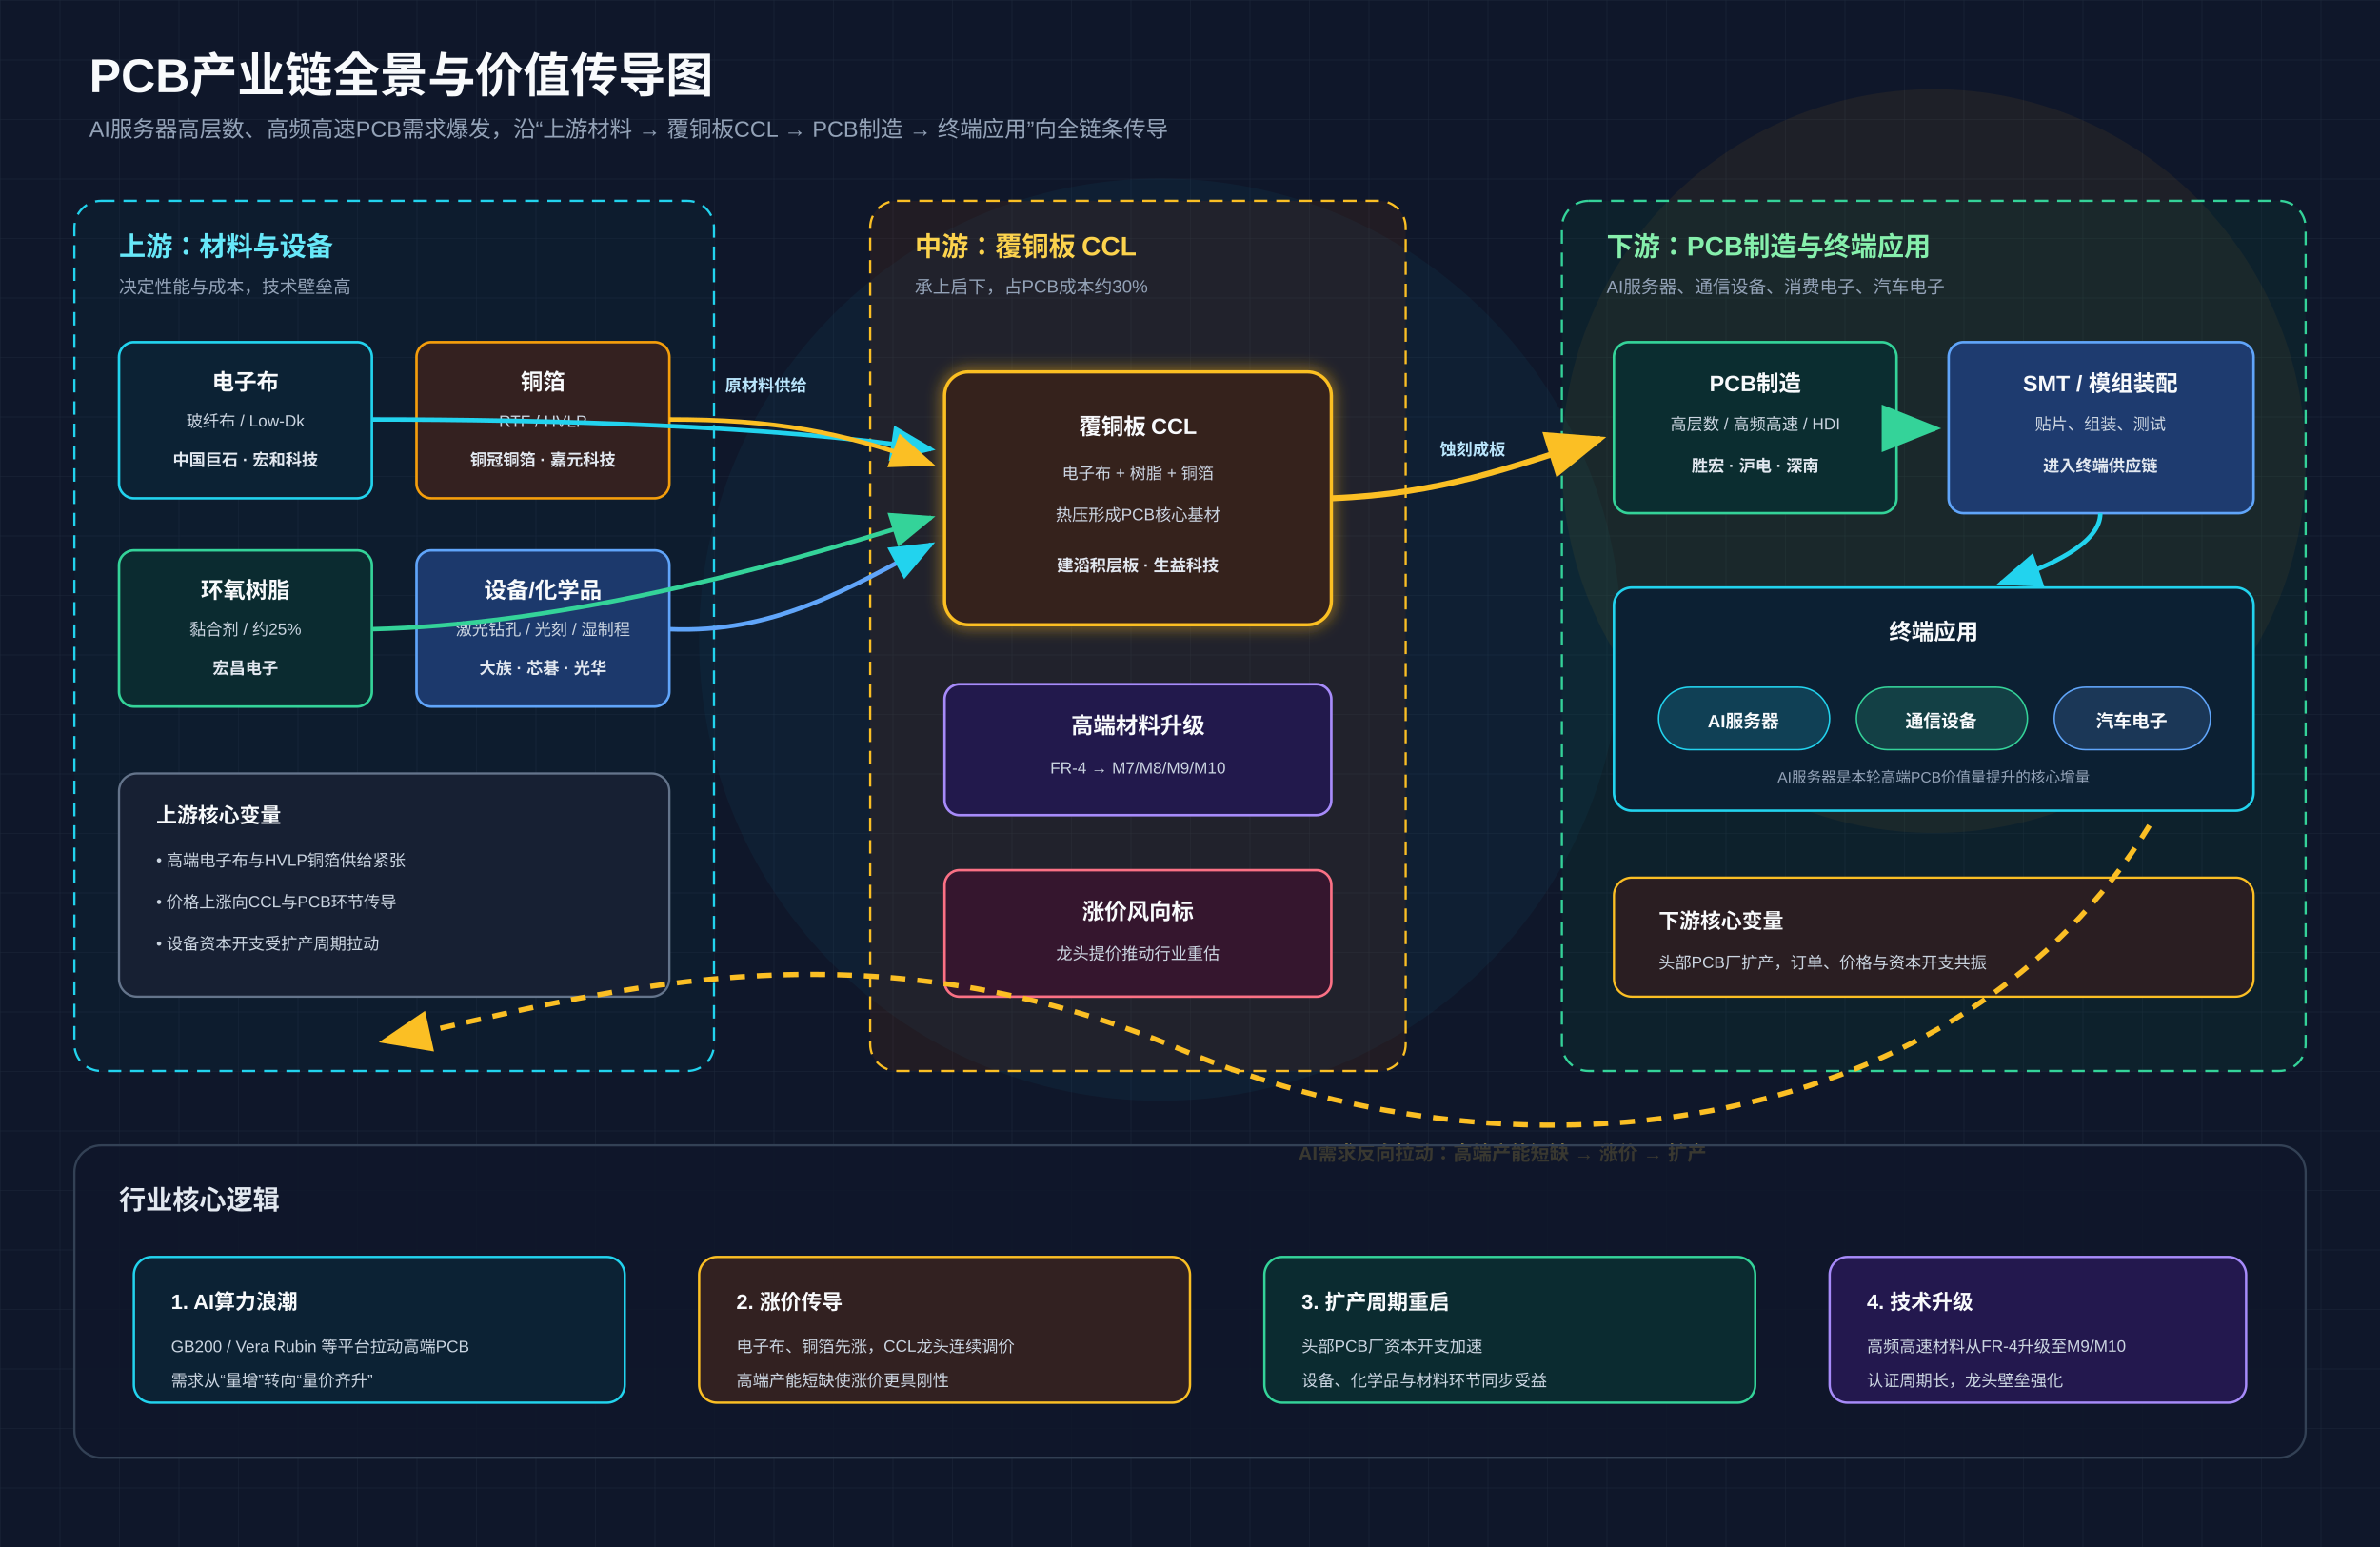
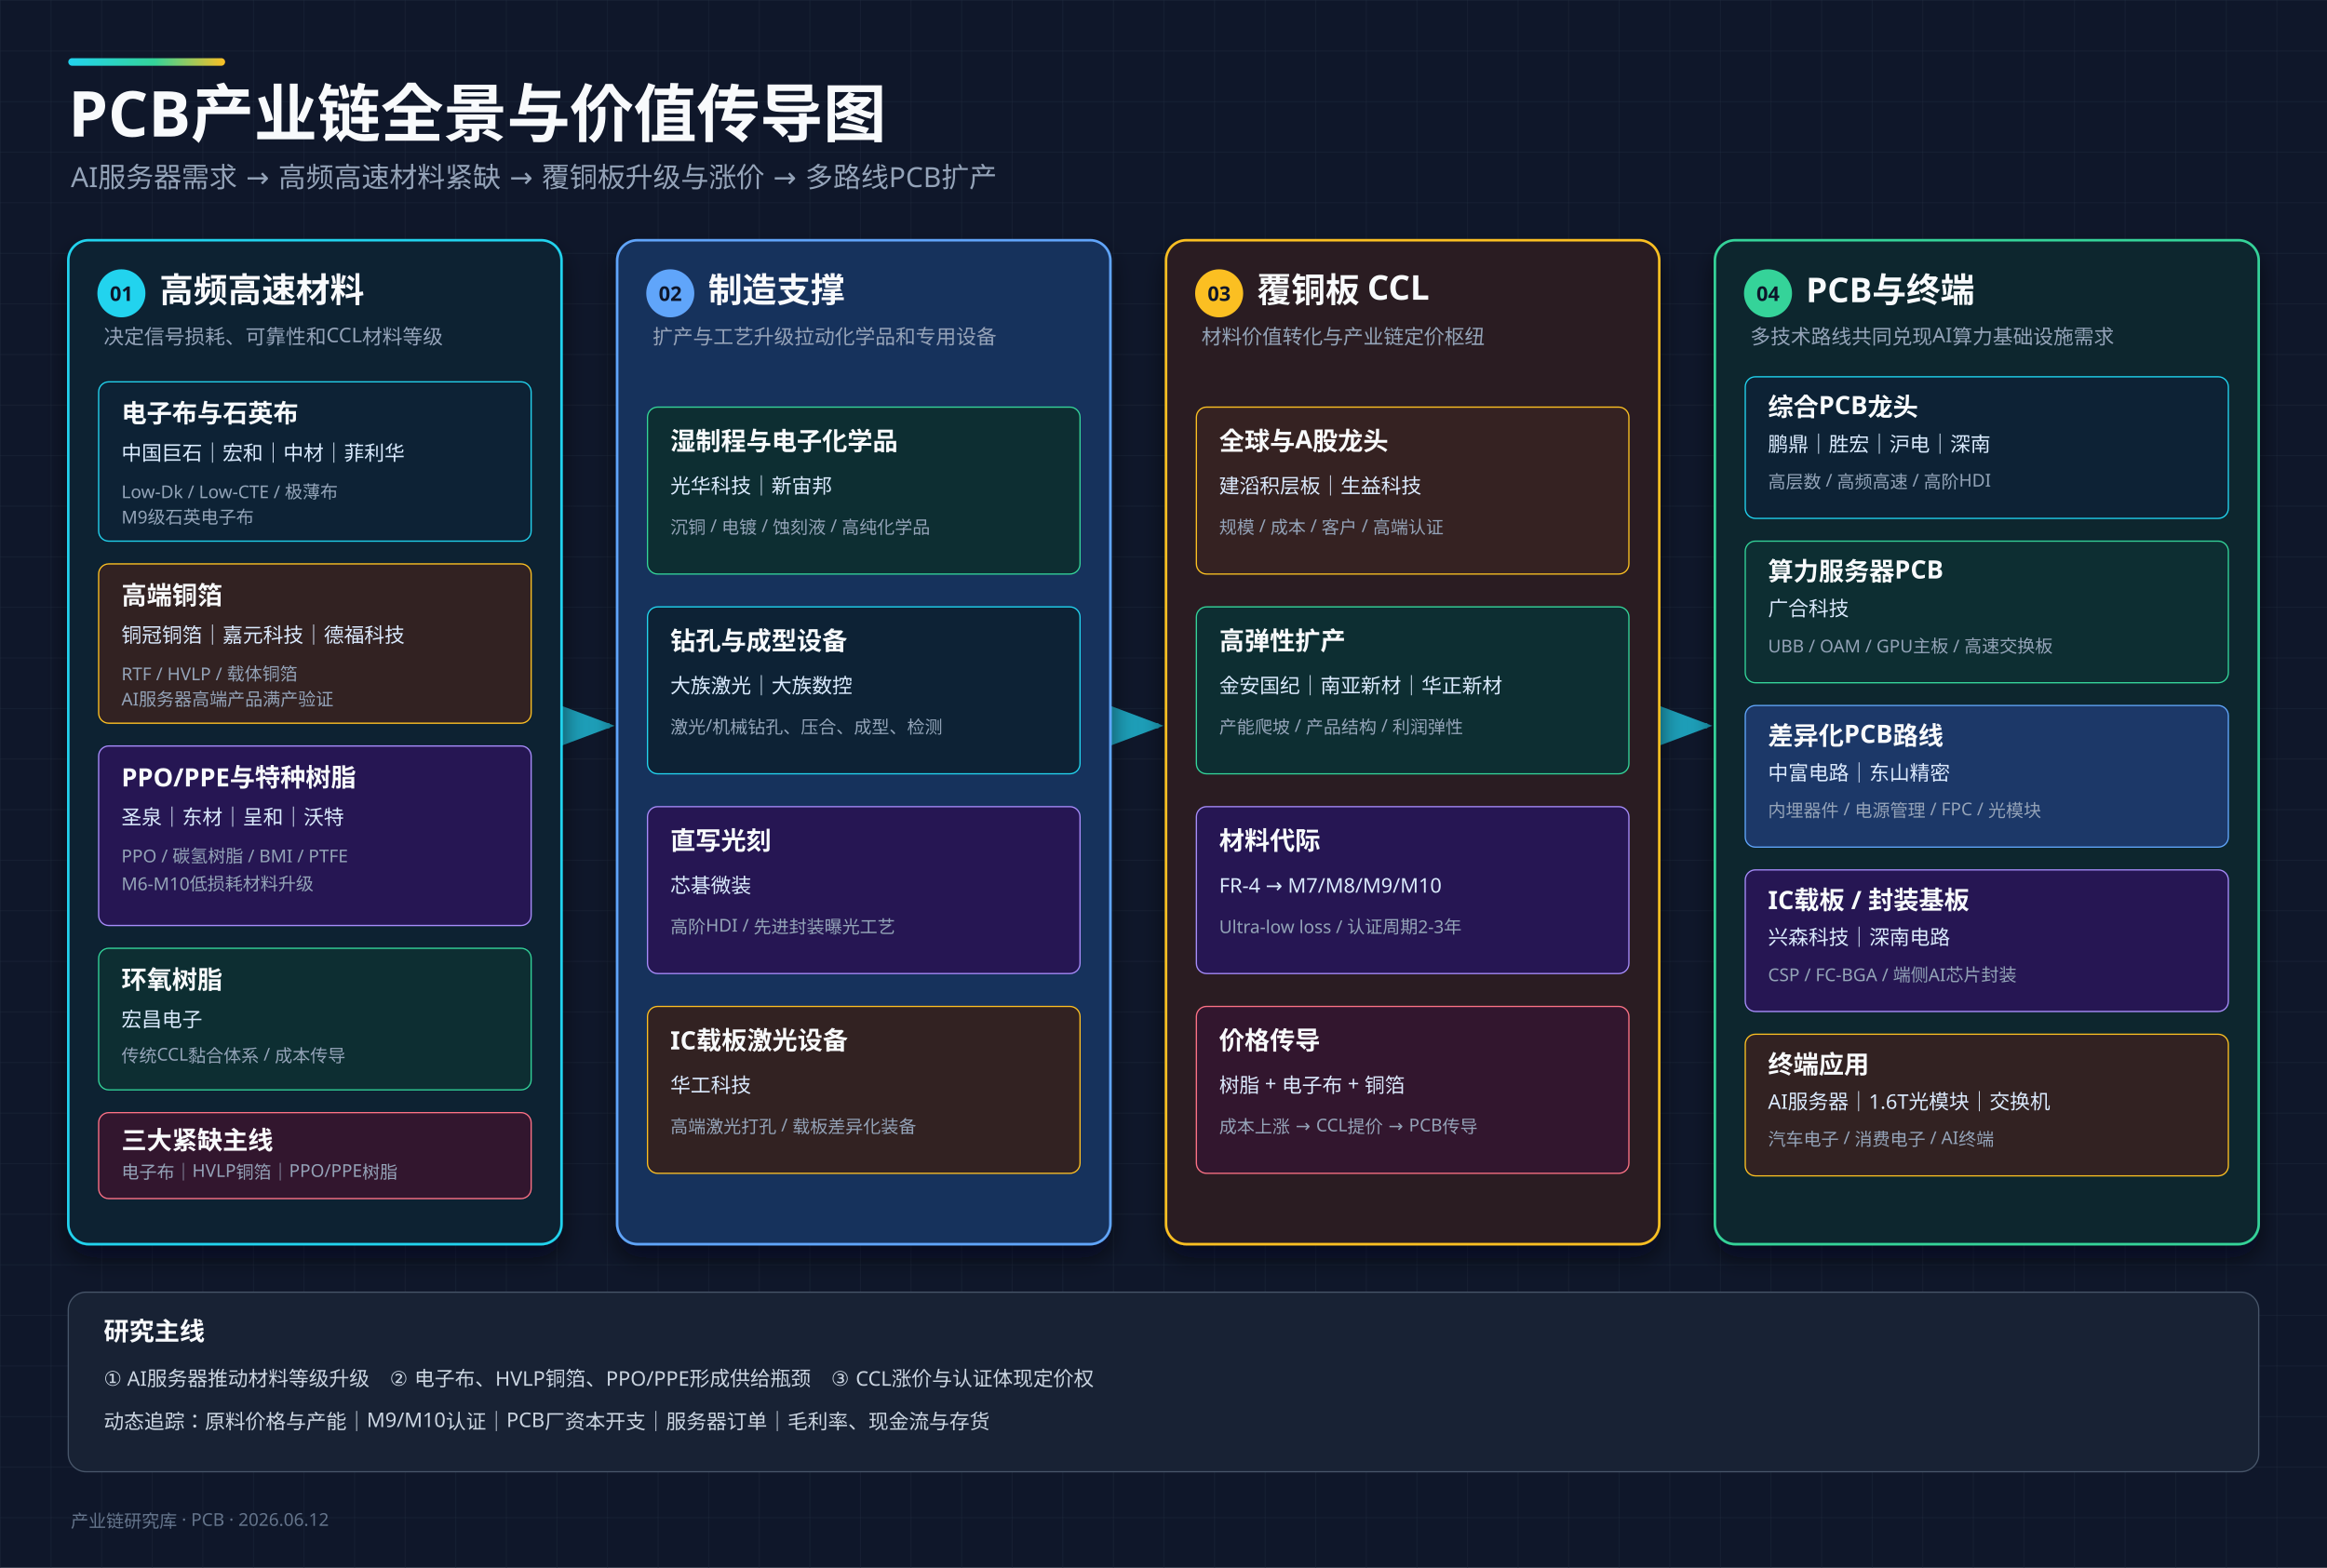
- <svg xmlns="http://www.w3.org/2000/svg" viewBox="0 0 1600 1040">
+ <svg xmlns="http://www.w3.org/2000/svg" viewBox="0 0 1840 1240">
  <defs>
    <pattern id="grid" width="40" height="40" patternUnits="userSpaceOnUse">
-       <path d="M 40 0 L 0 0 0 40" fill="none" stroke="#1e293b" stroke-width="0.6" />
+       <path d="M40 0H0V40" fill="none" stroke="#1e293b" stroke-width="0.7" />
    </pattern>
-     <marker id="arrow-cyan" markerWidth="10" markerHeight="8" refX="9" refY="4" orient="auto">
-       <polygon points="0 0, 10 4, 0 8" fill="#22d3ee" />
+     <linearGradient id="line" x1="0" y1="0" x2="1" y2="0">
+       <stop offset="0" stop-color="#22d3ee" />
+       <stop offset="0.55" stop-color="#34d399" />
+       <stop offset="1" stop-color="#fbbf24" />
+     </linearGradient>
+     <filter id="shadow" x="-20%" y="-20%" width="140%" height="150%">
+       <feDropShadow dx="0" dy="10" stdDeviation="9" flood-color="#020617" flood-opacity="0.55" />
+     </filter>
+     <marker id="arrow" markerWidth="12" markerHeight="9" refX="11" refY="4.5" orient="auto">
+       <polygon points="0 0,12 4.5,0 9" fill="#22d3ee" />
    </marker>
-     <marker id="arrow-amber" markerWidth="10" markerHeight="8" refX="9" refY="4" orient="auto">
-       <polygon points="0 0, 10 4, 0 8" fill="#fbbf24" />
-     </marker>
-     <marker id="arrow-green" markerWidth="10" markerHeight="8" refX="9" refY="4" orient="auto">
-       <polygon points="0 0, 10 4, 0 8" fill="#34d399" />
-     </marker>
-     <filter id="glow" x="-35%" y="-35%" width="170%" height="170%">
-       <feGaussianBlur stdDeviation="5" result="blur" />
-       <feMerge>
-         <feMergeNode in="blur" />
-         <feMergeNode in="SourceGraphic" />
-       </feMerge>
-     </filter>
    <style>
-       text { font-family: 'Noto Sans SC', 'PingFang SC', 'Microsoft YaHei', Arial, sans-serif; letter-spacing: 0; }
-       .title { fill: #f8fafc; font-size: 32px; font-weight: 800; }
-       .subtitle { fill: #94a3b8; font-size: 15px; font-weight: 500; }
-       .region-title { font-size: 18px; font-weight: 800; }
-       .region-sub { fill: #94a3b8; font-size: 12px; font-weight: 500; }
-       .node-title { fill: #f8fafc; font-size: 15px; font-weight: 800; }
-       .node-sub { fill: #cbd5e1; font-size: 11px; font-weight: 500; }
-       .company { fill: #e2e8f0; font-size: 11px; font-weight: 600; }
-       .tiny { fill: #94a3b8; font-size: 10px; font-weight: 500; }
-       .arrow-label { fill: #bae6fd; font-size: 11px; font-weight: 700; }
-       .note-title { fill: #f8fafc; font-size: 14px; font-weight: 800; }
-       .note { fill: #cbd5e1; font-size: 11px; font-weight: 500; }
-       .pill-text { fill: #f8fafc; font-size: 12px; font-weight: 800; }
-       .stroke-cyan { stroke: #22d3ee; }
-       .stroke-green { stroke: #34d399; }
-       .stroke-amber { stroke: #fbbf24; }
-       .stroke-blue { stroke: #60a5fa; }
-       .stroke-rose { stroke: #fb7185; }
+       text{font-family:'Noto Sans SC','PingFang SC','Microsoft YaHei',sans-serif;letter-spacing:0}
+       .title{font-size:50px;font-weight:800;fill:#f8fafc}
+       .subtitle{font-size:22px;fill:#94a3b8}
+       .num{font-size:16px;font-weight:800;fill:#0f172a}
+       .stage{font-size:27px;font-weight:800;fill:#f8fafc}
+       .role{font-size:16px;fill:#94a3b8}
+       .card-title{font-size:20px;font-weight:750;fill:#f8fafc}
+       .company{font-size:16px;fill:#dbeafe}
+       .detail{font-size:14px;fill:#94a3b8}
+       .footer-title{font-size:20px;font-weight:750;fill:#f8fafc}
+       .footer{font-size:16px;fill:#cbd5e1}
+       .tiny{font-size:14px;fill:#64748b}
    </style>
  </defs>
-   <rect width="1600" height="1040" fill="#0f172a" />
-   <rect width="1600" height="1040" fill="url(#grid)" />
-   <circle cx="780" cy="430" r="310" fill="#0e7490" opacity="0.09" />
-   <circle cx="1300" cy="310" r="250" fill="#f59e0b" opacity="0.07" />
-   <text x="60" y="62" class="title">PCB产业链全景与价值传导图</text>
-   <text x="60" y="92" class="subtitle">AI服务器高层数、高频高速PCB需求爆发，沿“上游材料 → 覆铜板CCL → PCB制造 → 终端应用”向全链条传导</text>
-   <rect x="50" y="135" width="430" height="585" rx="18" fill="rgba(8,51,68,0.18)" stroke="#22d3ee" stroke-width="1.5" stroke-dasharray="9 6" />
-   <text x="80" y="172" class="region-title" fill="#67e8f9">上游：材料与设备</text>
-   <text x="80" y="197" class="region-sub">决定性能与成本，技术壁垒高</text>
-   <rect x="585" y="135" width="360" height="585" rx="18" fill="rgba(120,53,15,0.18)" stroke="#fbbf24" stroke-width="1.5" stroke-dasharray="9 6" />
-   <text x="615" y="172" class="region-title" fill="#fcd34d">中游：覆铜板 CCL</text>
-   <text x="615" y="197" class="region-sub">承上启下，占PCB成本约30%</text>
-   <rect x="1050" y="135" width="500" height="585" rx="18" fill="rgba(6,78,59,0.18)" stroke="#34d399" stroke-width="1.5" stroke-dasharray="9 6" />
-   <text x="1080" y="172" class="region-title" fill="#86efac">下游：PCB制造与终端应用</text>
-   <text x="1080" y="197" class="region-sub">AI服务器、通信设备、消费电子、汽车电子</text>
-   <g>
-     <rect x="80" y="230" width="170" height="105" rx="10" fill="#0f172a" />
-     <rect x="80" y="230" width="170" height="105" rx="10" fill="rgba(8,51,68,0.42)" stroke="#22d3ee" stroke-width="1.7" />
-     <text x="165" y="262" class="node-title" text-anchor="middle">电子布</text>
-     <text x="165" y="287" class="node-sub" text-anchor="middle">玻纤布 / Low-Dk</text>
-     <text x="165" y="313" class="company" text-anchor="middle">中国巨石 · 宏和科技</text>
-   </g>
-   <g>
-     <rect x="280" y="230" width="170" height="105" rx="10" fill="#0f172a" />
-     <rect x="280" y="230" width="170" height="105" rx="10" fill="rgba(120,53,15,0.35)" stroke="#f59e0b" stroke-width="1.7" />
-     <text x="365" y="262" class="node-title" text-anchor="middle">铜箔</text>
-     <text x="365" y="287" class="node-sub" text-anchor="middle">RTF / HVLP</text>
-     <text x="365" y="313" class="company" text-anchor="middle">铜冠铜箔 · 嘉元科技</text>
-   </g>
-   <g>
-     <rect x="80" y="370" width="170" height="105" rx="10" fill="#0f172a" />
-     <rect x="80" y="370" width="170" height="105" rx="10" fill="rgba(6,78,59,0.38)" stroke="#34d399" stroke-width="1.7" />
-     <text x="165" y="402" class="node-title" text-anchor="middle">环氧树脂</text>
-     <text x="165" y="427" class="node-sub" text-anchor="middle">黏合剂 / 约25%</text>
-     <text x="165" y="453" class="company" text-anchor="middle">宏昌电子</text>
-   </g>
-   <g>
-     <rect x="280" y="370" width="170" height="105" rx="10" fill="#0f172a" />
-     <rect x="280" y="370" width="170" height="105" rx="10" fill="rgba(59,130,246,0.32)" stroke="#60a5fa" stroke-width="1.7" />
-     <text x="365" y="402" class="node-title" text-anchor="middle">设备/化学品</text>
-     <text x="365" y="427" class="node-sub" text-anchor="middle">激光钻孔 / 光刻 / 湿制程</text>
-     <text x="365" y="453" class="company" text-anchor="middle">大族 · 芯碁 · 光华</text>
-   </g>
-   <g>
-     <rect x="80" y="520" width="370" height="150" rx="12" fill="#0f172a" />
-     <rect x="80" y="520" width="370" height="150" rx="12" fill="rgba(30,41,59,0.55)" stroke="#64748b" stroke-width="1.5" />
-     <text x="105" y="553" class="note-title">上游核心变量</text>
-     <text x="105" y="582" class="note">• 高端电子布与HVLP铜箔供给紧张</text>
-     <text x="105" y="610" class="note">• 价格上涨向CCL与PCB环节传导</text>
-     <text x="105" y="638" class="note">• 设备资本开支受扩产周期拉动</text>
-   </g>
-   <g filter="url(#glow)">
-     <rect x="635" y="250" width="260" height="170" rx="16" fill="#0f172a" />
-     <rect x="635" y="250" width="260" height="170" rx="16" fill="rgba(120,53,15,0.38)" stroke="#fbbf24" stroke-width="2.2" />
-     <text x="765" y="292" class="node-title" font-size="18" text-anchor="middle">覆铜板 CCL</text>
-     <text x="765" y="322" class="node-sub" text-anchor="middle">电子布 + 树脂 + 铜箔</text>
-     <text x="765" y="350" class="node-sub" text-anchor="middle">热压形成PCB核心基材</text>
-     <text x="765" y="384" class="company" text-anchor="middle">建滔积层板 · 生益科技</text>
-   </g>
-   <g>
-     <rect x="635" y="460" width="260" height="88" rx="10" fill="#0f172a" />
-     <rect x="635" y="460" width="260" height="88" rx="10" fill="rgba(76,29,149,0.32)" stroke="#a78bfa" stroke-width="1.7" />
-     <text x="765" y="493" class="node-title" text-anchor="middle">高端材料升级</text>
-     <text x="765" y="520" class="node-sub" text-anchor="middle">FR-4 → M7/M8/M9/M10</text>
-   </g>
-   <g>
-     <rect x="635" y="585" width="260" height="85" rx="10" fill="#0f172a" />
-     <rect x="635" y="585" width="260" height="85" rx="10" fill="rgba(136,19,55,0.32)" stroke="#fb7185" stroke-width="1.7" />
-     <text x="765" y="618" class="node-title" text-anchor="middle">涨价风向标</text>
-     <text x="765" y="645" class="node-sub" text-anchor="middle">龙头提价推动行业重估</text>
-   </g>
-   <g>
-     <rect x="1085" y="230" width="190" height="115" rx="10" fill="#0f172a" />
-     <rect x="1085" y="230" width="190" height="115" rx="10" fill="rgba(6,78,59,0.42)" stroke="#34d399" stroke-width="1.7" />
-     <text x="1180" y="263" class="node-title" text-anchor="middle">PCB制造</text>
-     <text x="1180" y="289" class="node-sub" text-anchor="middle">高层数 / 高频高速 / HDI</text>
-     <text x="1180" y="317" class="company" text-anchor="middle">胜宏 · 沪电 · 深南</text>
-   </g>
-   <g>
-     <rect x="1310" y="230" width="205" height="115" rx="10" fill="#0f172a" />
-     <rect x="1310" y="230" width="205" height="115" rx="10" fill="rgba(59,130,246,0.34)" stroke="#60a5fa" stroke-width="1.7" />
-     <text x="1412" y="263" class="node-title" text-anchor="middle">SMT / 模组装配</text>
-     <text x="1412" y="289" class="node-sub" text-anchor="middle">贴片、组装、测试</text>
-     <text x="1412" y="317" class="company" text-anchor="middle">进入终端供应链</text>
-   </g>
-   <g>
-     <rect x="1085" y="395" width="430" height="150" rx="12" fill="#0f172a" />
-     <rect x="1085" y="395" width="430" height="150" rx="12" fill="rgba(8,51,68,0.34)" stroke="#22d3ee" stroke-width="1.7" />
-     <text x="1300" y="430" class="node-title" text-anchor="middle">终端应用</text>
-     <g>
-       <rect x="1115" y="462" width="115" height="42" rx="21" fill="rgba(34,211,238,0.18)" stroke="#22d3ee" />
-       <text x="1172" y="489" class="pill-text" text-anchor="middle">AI服务器</text>
-       <rect x="1248" y="462" width="115" height="42" rx="21" fill="rgba(52,211,153,0.18)" stroke="#34d399" />
-       <text x="1305" y="489" class="pill-text" text-anchor="middle">通信设备</text>
-       <rect x="1381" y="462" width="105" height="42" rx="21" fill="rgba(96,165,250,0.18)" stroke="#60a5fa" />
-       <text x="1433" y="489" class="pill-text" text-anchor="middle">汽车电子</text>
-     </g>
-     <text x="1300" y="526" class="tiny" text-anchor="middle">AI服务器是本轮高端PCB价值量提升的核心增量</text>
-   </g>
-   <g>
-     <rect x="1085" y="590" width="430" height="80" rx="12" fill="#0f172a" />
-     <rect x="1085" y="590" width="430" height="80" rx="12" fill="rgba(120,53,15,0.26)" stroke="#fbbf24" stroke-width="1.5" />
-     <text x="1115" y="624" class="note-title">下游核心变量</text>
-     <text x="1115" y="651" class="note">头部PCB厂扩产，订单、价格与资本开支共振</text>
-   </g>
-   <path d="M250 282 C365 282 520 286 626 302" fill="none" stroke="#22d3ee" stroke-width="3" marker-end="url(#arrow-cyan)" />
-   <path d="M450 282 C520 282 565 290 626 312" fill="none" stroke="#fbbf24" stroke-width="3" marker-end="url(#arrow-amber)" />
-   <path d="M250 423 C370 420 500 388 626 348" fill="none" stroke="#34d399" stroke-width="3" marker-end="url(#arrow-green)" />
-   <path d="M450 423 C520 426 570 396 626 366" fill="none" stroke="#60a5fa" stroke-width="3" marker-end="url(#arrow-cyan)" />
-   <text x="515" y="263" class="arrow-label" text-anchor="middle">原材料供给</text>
-   <path d="M895 335 C970 332 1015 314 1076 295" fill="none" stroke="#fbbf24" stroke-width="4" marker-end="url(#arrow-amber)" />
-   <text x="990" y="306" class="arrow-label" text-anchor="middle">蚀刻成板</text>
-   <path d="M1275 288 L1301 288" fill="none" stroke="#34d399" stroke-width="4" marker-end="url(#arrow-green)" />
-   <path d="M1412 345 C1412 365 1380 380 1345 392" fill="none" stroke="#22d3ee" stroke-width="3" marker-end="url(#arrow-cyan)" />
-   <path d="M1445 555 C1320 760 1030 805 795 706 C575 613 394 670 258 700" fill="none" stroke="#fbbf24" stroke-width="3.5" stroke-dasharray="10 8" marker-end="url(#arrow-amber)" />
-   <text x="1010" y="780" fill="#fcd34d" font-size="13" font-weight="800" text-anchor="middle">AI需求反向拉动：高端产能短缺 → 涨价 → 扩产</text>
-   <rect x="50" y="770" width="1500" height="210" rx="18" fill="rgba(15,23,42,0.82)" stroke="#334155" stroke-width="1.5" />
-   <text x="80" y="813" class="region-title" fill="#e2e8f0">行业核心逻辑</text>
-   <g>
-     <rect x="90" y="845" width="330" height="98" rx="12" fill="#0f172a" />
-     <rect x="90" y="845" width="330" height="98" rx="12" fill="rgba(8,51,68,0.42)" stroke="#22d3ee" stroke-width="1.6" />
-     <text x="115" y="880" class="note-title">1. AI算力浪潮</text>
-     <text x="115" y="909" class="note">GB200 / Vera Rubin 等平台拉动高端PCB</text>
-     <text x="115" y="932" class="note">需求从“量增”转向“量价齐升”</text>
-   </g>
-   <g>
-     <rect x="470" y="845" width="330" height="98" rx="12" fill="#0f172a" />
-     <rect x="470" y="845" width="330" height="98" rx="12" fill="rgba(120,53,15,0.34)" stroke="#fbbf24" stroke-width="1.6" />
-     <text x="495" y="880" class="note-title">2. 涨价传导</text>
-     <text x="495" y="909" class="note">电子布、铜箔先涨，CCL龙头连续调价</text>
-     <text x="495" y="932" class="note">高端产能短缺使涨价更具刚性</text>
-   </g>
-   <g>
-     <rect x="850" y="845" width="330" height="98" rx="12" fill="#0f172a" />
-     <rect x="850" y="845" width="330" height="98" rx="12" fill="rgba(6,78,59,0.38)" stroke="#34d399" stroke-width="1.6" />
-     <text x="875" y="880" class="note-title">3. 扩产周期重启</text>
-     <text x="875" y="909" class="note">头部PCB厂资本开支加速</text>
-     <text x="875" y="932" class="note">设备、化学品与材料环节同步受益</text>
-   </g>
-   <g>
-     <rect x="1230" y="845" width="280" height="98" rx="12" fill="#0f172a" />
-     <rect x="1230" y="845" width="280" height="98" rx="12" fill="rgba(76,29,149,0.34)" stroke="#a78bfa" stroke-width="1.6" />
-     <text x="1255" y="880" class="note-title">4. 技术升级</text>
-     <text x="1255" y="909" class="note">高频高速材料从FR-4升级至M9/M10</text>
-     <text x="1255" y="932" class="note">认证周期长，龙头壁垒强化</text>
-   </g>
+   <rect width="1840" height="1240" fill="#0f172a" />
+   <rect width="1840" height="1240" fill="url(#grid)" />
+   <rect x="54" y="46" width="124" height="6" rx="3" fill="url(#line)" />
+   <text x="54" y="108" class="title">PCB产业链全景与价值传导图</text>
+   <text x="56" y="148" class="subtitle">AI服务器需求 → 高频高速材料紧缺 → 覆铜板升级与涨价 → 多路线PCB扩产</text>
+   <g stroke="#22d3ee" stroke-width="4" fill="none" marker-end="url(#arrow)" opacity="0.72">
+     <path d="M444 574H482" />
+     <path d="M878 574H916" />
+     <path d="M1312 574H1350" />
+   </g>
+   <g transform="translate(54 190)" filter="url(#shadow)">
+     <rect width="390" height="794" rx="16" fill="#0f172a" />
+     <rect width="390" height="794" rx="16" fill="rgba(8,51,68,0.38)" stroke="#22d3ee" stroke-width="2" />
+     <circle cx="42" cy="42" r="19" fill="#22d3ee" />
+     <text x="42" y="48" class="num" text-anchor="middle">01</text>
+     <text x="72" y="49" class="stage">高频高速材料</text>
+     <text x="28" y="82" class="role">决定信号损耗、可靠性和CCL材料等级</text>
+     <g transform="translate(24 112)">
+       <rect width="342" height="126" rx="8" fill="#0f172a" />
+       <rect width="342" height="126" rx="8" fill="rgba(8,51,68,0.48)" stroke="#22d3ee" />
+       <text x="18" y="32" class="card-title">电子布与石英布</text>
+       <text x="18" y="62" class="company">中国巨石｜宏和｜中材｜菲利华</text>
+       <text x="18" y="92" class="detail">Low-Dk / Low-CTE / 极薄布</text>
+       <text x="18" y="112" class="detail">M9级石英电子布</text>
+     </g>
+     <g transform="translate(24 256)">
+       <rect width="342" height="126" rx="8" fill="#0f172a" />
+       <rect width="342" height="126" rx="8" fill="rgba(120,53,15,0.32)" stroke="#fbbf24" />
+       <text x="18" y="32" class="card-title">高端铜箔</text>
+       <text x="18" y="62" class="company">铜冠铜箔｜嘉元科技｜德福科技</text>
+       <text x="18" y="92" class="detail">RTF / HVLP / 载体铜箔</text>
+       <text x="18" y="112" class="detail">AI服务器高端产品满产验证</text>
+     </g>
+     <g transform="translate(24 400)">
+       <rect width="342" height="142" rx="8" fill="#0f172a" />
+       <rect width="342" height="142" rx="8" fill="rgba(76,29,149,0.38)" stroke="#a78bfa" />
+       <text x="18" y="32" class="card-title">PPO/PPE与特种树脂</text>
+       <text x="18" y="62" class="company">圣泉｜东材｜呈和｜沃特</text>
+       <text x="18" y="92" class="detail">PPO / 碳氢树脂 / BMI / PTFE</text>
+       <text x="18" y="114" class="detail">M6-M10低损耗材料升级</text>
+     </g>
+     <g transform="translate(24 560)">
+       <rect width="342" height="112" rx="8" fill="#0f172a" />
+       <rect width="342" height="112" rx="8" fill="rgba(6,78,59,0.4)" stroke="#34d399" />
+       <text x="18" y="32" class="card-title">环氧树脂</text>
+       <text x="18" y="62" class="company">宏昌电子</text>
+       <text x="18" y="90" class="detail">传统CCL黏合体系 / 成本传导</text>
+     </g>
+     <g transform="translate(24 690)">
+       <rect width="342" height="68" rx="8" fill="#0f172a" />
+       <rect width="342" height="68" rx="8" fill="rgba(136,19,55,0.3)" stroke="#fb7185" />
+       <text x="18" y="29" class="card-title">三大紧缺主线</text>
+       <text x="18" y="52" class="detail">电子布｜HVLP铜箔｜PPO/PPE树脂</text>
+     </g>
+   </g>
+   <g transform="translate(488 190)" filter="url(#shadow)">
+     <rect width="390" height="794" rx="16" fill="#0f172a" />
+     <rect width="390" height="794" rx="16" fill="rgba(59,130,246,0.25)" stroke="#60a5fa" stroke-width="2" />
+     <circle cx="42" cy="42" r="19" fill="#60a5fa" />
+     <text x="42" y="48" class="num" text-anchor="middle">02</text>
+     <text x="72" y="49" class="stage">制造支撑</text>
+     <text x="28" y="82" class="role">扩产与工艺升级拉动化学品和专用设备</text>
+     <g transform="translate(24 132)">
+       <rect width="342" height="132" rx="8" fill="#0f172a" />
+       <rect width="342" height="132" rx="8" fill="rgba(6,78,59,0.42)" stroke="#34d399" />
+       <text x="18" y="34" class="card-title">湿制程与电子化学品</text>
+       <text x="18" y="68" class="company">光华科技｜新宙邦</text>
+       <text x="18" y="100" class="detail">沉铜 / 电镀 / 蚀刻液 / 高纯化学品</text>
+     </g>
+     <g transform="translate(24 290)">
+       <rect width="342" height="132" rx="8" fill="#0f172a" />
+       <rect width="342" height="132" rx="8" fill="rgba(8,51,68,0.48)" stroke="#22d3ee" />
+       <text x="18" y="34" class="card-title">钻孔与成型设备</text>
+       <text x="18" y="68" class="company">大族激光｜大族数控</text>
+       <text x="18" y="100" class="detail">激光/机械钻孔、压合、成型、检测</text>
+     </g>
+     <g transform="translate(24 448)">
+       <rect width="342" height="132" rx="8" fill="#0f172a" />
+       <rect width="342" height="132" rx="8" fill="rgba(76,29,149,0.38)" stroke="#a78bfa" />
+       <text x="18" y="34" class="card-title">直写光刻</text>
+       <text x="18" y="68" class="company">芯碁微装</text>
+       <text x="18" y="100" class="detail">高阶HDI / 先进封装曝光工艺</text>
+     </g>
+     <g transform="translate(24 606)">
+       <rect width="342" height="132" rx="8" fill="#0f172a" />
+       <rect width="342" height="132" rx="8" fill="rgba(120,53,15,0.32)" stroke="#fbbf24" />
+       <text x="18" y="34" class="card-title">IC载板激光设备</text>
+       <text x="18" y="68" class="company">华工科技</text>
+       <text x="18" y="100" class="detail">高端激光打孔 / 载板差异化装备</text>
+     </g>
+   </g>
+   <g transform="translate(922 190)" filter="url(#shadow)">
+     <rect width="390" height="794" rx="16" fill="#0f172a" />
+     <rect width="390" height="794" rx="16" fill="rgba(120,53,15,0.25)" stroke="#fbbf24" stroke-width="2" />
+     <circle cx="42" cy="42" r="19" fill="#fbbf24" />
+     <text x="42" y="48" class="num" text-anchor="middle">03</text>
+     <text x="72" y="49" class="stage">覆铜板 CCL</text>
+     <text x="28" y="82" class="role">材料价值转化与产业链定价枢纽</text>
+     <g transform="translate(24 132)">
+       <rect width="342" height="132" rx="8" fill="#0f172a" />
+       <rect width="342" height="132" rx="8" fill="rgba(120,53,15,0.35)" stroke="#fbbf24" />
+       <text x="18" y="34" class="card-title">全球与A股龙头</text>
+       <text x="18" y="68" class="company">建滔积层板｜生益科技</text>
+       <text x="18" y="100" class="detail">规模 / 成本 / 客户 / 高端认证</text>
+     </g>
+     <g transform="translate(24 290)">
+       <rect width="342" height="132" rx="8" fill="#0f172a" />
+       <rect width="342" height="132" rx="8" fill="rgba(6,78,59,0.42)" stroke="#34d399" />
+       <text x="18" y="34" class="card-title">高弹性扩产</text>
+       <text x="18" y="68" class="company">金安国纪｜南亚新材｜华正新材</text>
+       <text x="18" y="100" class="detail">产能爬坡 / 产品结构 / 利润弹性</text>
+     </g>
+     <g transform="translate(24 448)">
+       <rect width="342" height="132" rx="8" fill="#0f172a" />
+       <rect width="342" height="132" rx="8" fill="rgba(76,29,149,0.38)" stroke="#a78bfa" />
+       <text x="18" y="34" class="card-title">材料代际</text>
+       <text x="18" y="68" class="company">FR-4 → M7/M8/M9/M10</text>
+       <text x="18" y="100" class="detail">Ultra-low loss / 认证周期2-3年</text>
+     </g>
+     <g transform="translate(24 606)">
+       <rect width="342" height="132" rx="8" fill="#0f172a" />
+       <rect width="342" height="132" rx="8" fill="rgba(136,19,55,0.3)" stroke="#fb7185" />
+       <text x="18" y="34" class="card-title">价格传导</text>
+       <text x="18" y="68" class="company">树脂 + 电子布 + 铜箔</text>
+       <text x="18" y="100" class="detail">成本上涨 → CCL提价 → PCB传导</text>
+     </g>
+   </g>
+   <g transform="translate(1356 190)" filter="url(#shadow)">
+     <rect width="430" height="794" rx="16" fill="#0f172a" />
+     <rect width="430" height="794" rx="16" fill="rgba(6,78,59,0.28)" stroke="#34d399" stroke-width="2" />
+     <circle cx="42" cy="42" r="19" fill="#34d399" />
+     <text x="42" y="48" class="num" text-anchor="middle">04</text>
+     <text x="72" y="49" class="stage">PCB与终端</text>
+     <text x="28" y="82" class="role">多技术路线共同兑现AI算力基础设施需求</text>
+     <g transform="translate(24 108)">
+       <rect width="382" height="112" rx="8" fill="#0f172a" />
+       <rect width="382" height="112" rx="8" fill="rgba(8,51,68,0.48)" stroke="#22d3ee" />
+       <text x="18" y="31" class="card-title">综合PCB龙头</text>
+       <text x="18" y="59" class="company">鹏鼎｜胜宏｜沪电｜深南</text>
+       <text x="18" y="88" class="detail">高层数 / 高频高速 / 高阶HDI</text>
+     </g>
+     <g transform="translate(24 238)">
+       <rect width="382" height="112" rx="8" fill="#0f172a" />
+       <rect width="382" height="112" rx="8" fill="rgba(6,78,59,0.42)" stroke="#34d399" />
+       <text x="18" y="31" class="card-title">算力服务器PCB</text>
+       <text x="18" y="59" class="company">广合科技</text>
+       <text x="18" y="88" class="detail">UBB / OAM / GPU主板 / 高速交换板</text>
+     </g>
+     <g transform="translate(24 368)">
+       <rect width="382" height="112" rx="8" fill="#0f172a" />
+       <rect width="382" height="112" rx="8" fill="rgba(59,130,246,0.3)" stroke="#60a5fa" />
+       <text x="18" y="31" class="card-title">差异化PCB路线</text>
+       <text x="18" y="59" class="company">中富电路｜东山精密</text>
+       <text x="18" y="88" class="detail">内埋器件 / 电源管理 / FPC / 光模块</text>
+     </g>
+     <g transform="translate(24 498)">
+       <rect width="382" height="112" rx="8" fill="#0f172a" />
+       <rect width="382" height="112" rx="8" fill="rgba(76,29,149,0.38)" stroke="#a78bfa" />
+       <text x="18" y="31" class="card-title">IC载板 / 封装基板</text>
+       <text x="18" y="59" class="company">兴森科技｜深南电路</text>
+       <text x="18" y="88" class="detail">CSP / FC-BGA / 端侧AI芯片封装</text>
+     </g>
+     <g transform="translate(24 628)">
+       <rect width="382" height="112" rx="8" fill="#0f172a" />
+       <rect width="382" height="112" rx="8" fill="rgba(120,53,15,0.32)" stroke="#fbbf24" />
+       <text x="18" y="31" class="card-title">终端应用</text>
+       <text x="18" y="59" class="company">AI服务器｜1.6T光模块｜交换机</text>
+       <text x="18" y="88" class="detail">汽车电子 / 消费电子 / AI终端</text>
+     </g>
+   </g>
+   <g transform="translate(54 1022)">
+     <rect width="1732" height="142" rx="14" fill="#0f172a" />
+     <rect width="1732" height="142" rx="14" fill="rgba(30,41,59,0.62)" stroke="#475569" />
+     <text x="28" y="38" class="footer-title">研究主线</text>
+     <text x="28" y="74" class="footer">① AI服务器推动材料等级升级　② 电子布、HVLP铜箔、PPO/PPE形成供给瓶颈　③ CCL涨价与认证体现定价权</text>
+     <text x="28" y="108" class="footer">动态追踪：原料价格与产能｜M9/M10认证｜PCB厂资本开支｜服务器订单｜毛利率、现金流与存货</text>
+   </g>
+   <text x="56" y="1208" class="tiny">产业链研究库 · PCB · 2026.06.12</text>
</svg>
